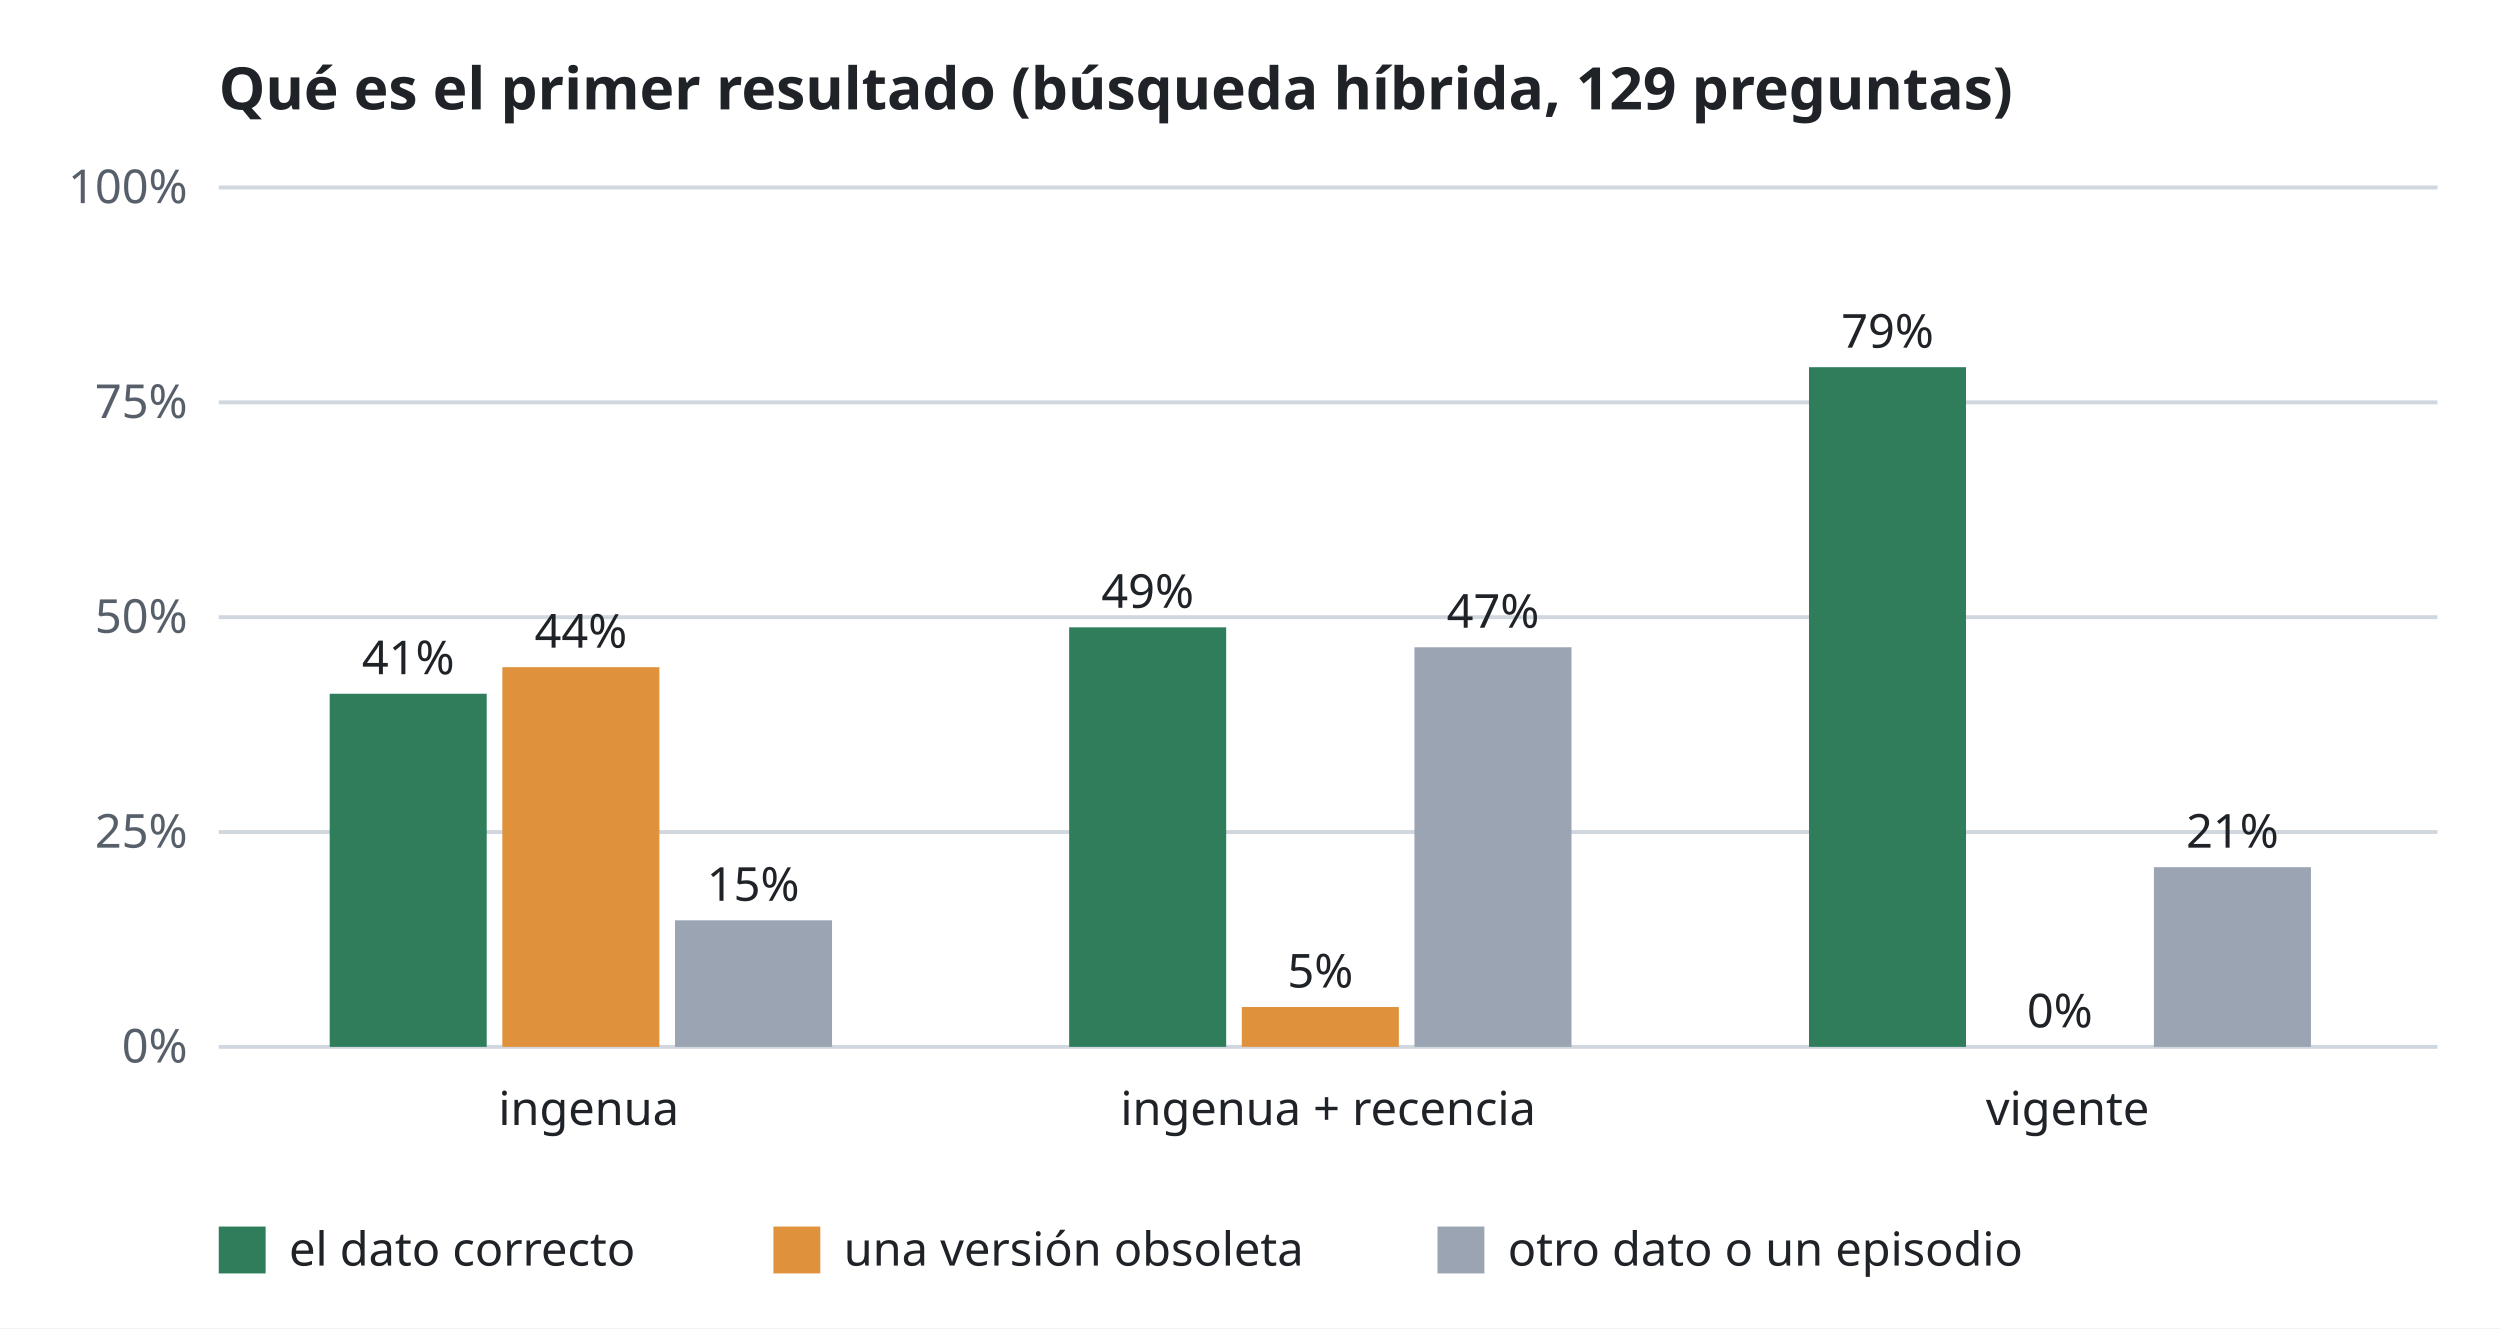
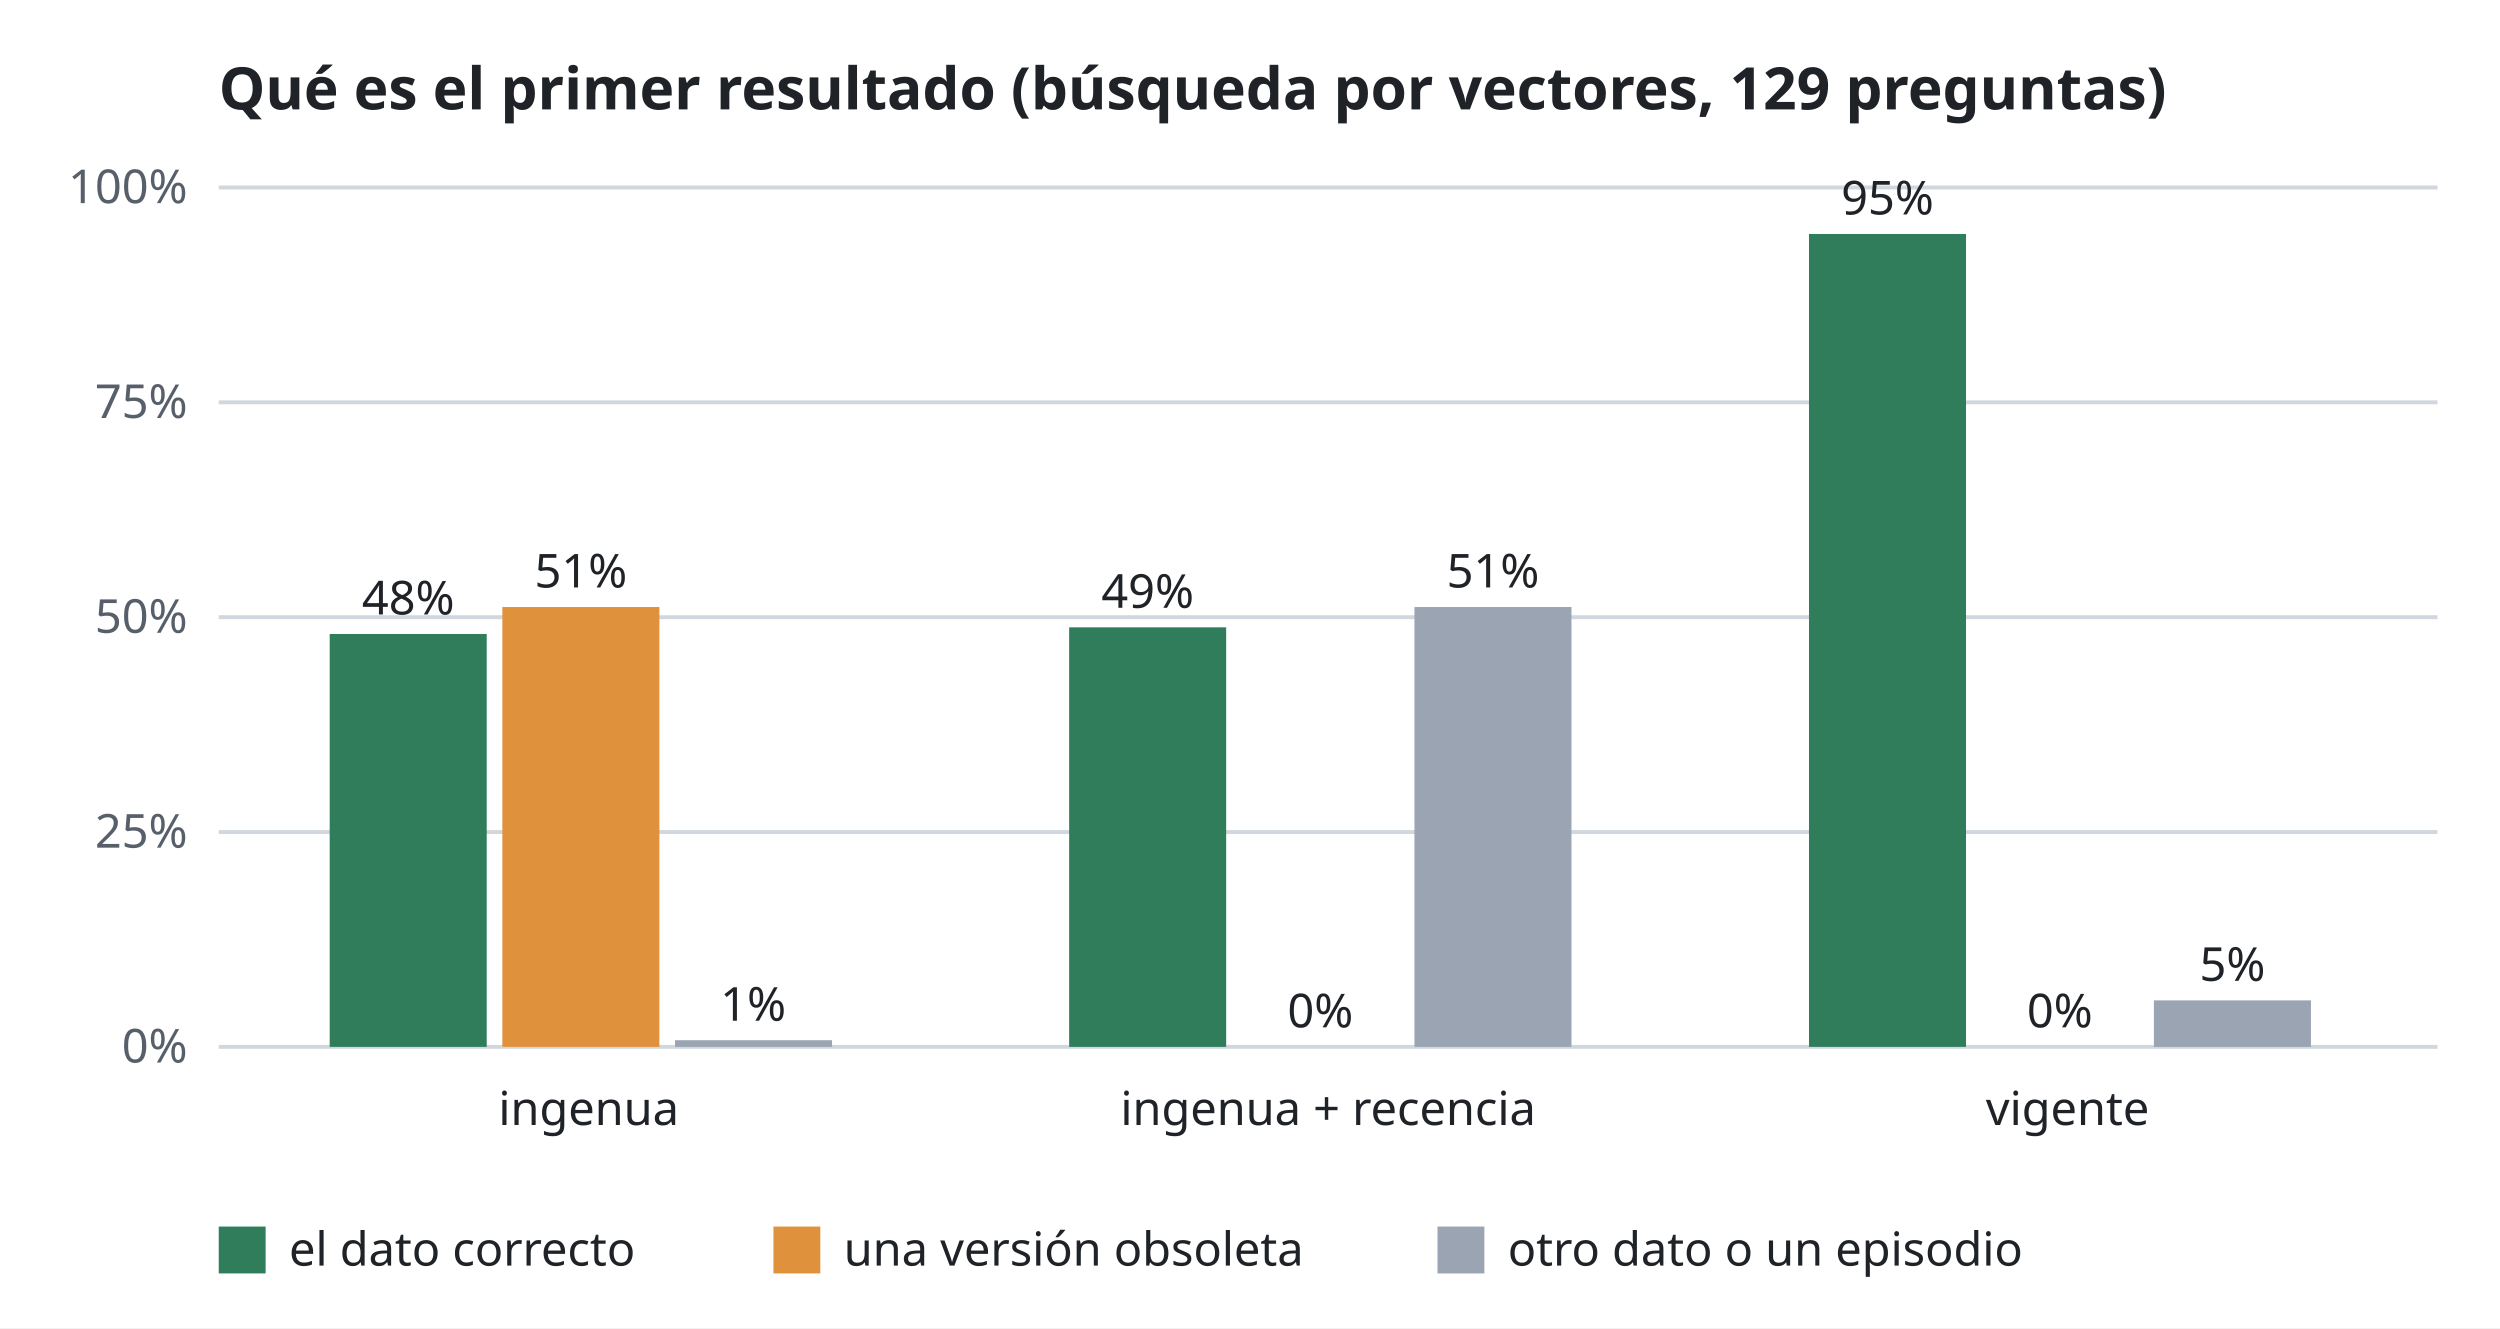
<svg xmlns="http://www.w3.org/2000/svg" width="640" height="340" viewBox="0 0 640 340" font-family="system-ui, sans-serif" font-size="12">
  <rect width="640" height="340" fill="#ffffff" />
-   <text x="56" y="28" font-size="15" font-weight="600" fill="#1f2328">Qué es el primer resultado (búsqueda híbrida, 129 preguntas)</text>
+   <text x="56" y="28" font-size="15" font-weight="600" fill="#1f2328">Qué es el primer resultado (búsqueda por vectores, 129 preguntas)</text>
  <line x1="56" x2="624" y1="268.0" y2="268.0" stroke="#d0d7de" stroke-width="1" />
  <text x="48" y="272.0" text-anchor="end" fill="#57606a">0%</text>
  <line x1="56" x2="624" y1="213.0" y2="213.0" stroke="#d0d7de" stroke-width="1" />
  <text x="48" y="217.0" text-anchor="end" fill="#57606a">25%</text>
  <line x1="56" x2="624" y1="158.0" y2="158.0" stroke="#d0d7de" stroke-width="1" />
  <text x="48" y="162.0" text-anchor="end" fill="#57606a">50%</text>
  <line x1="56" x2="624" y1="103.0" y2="103.0" stroke="#d0d7de" stroke-width="1" />
  <text x="48" y="107.0" text-anchor="end" fill="#57606a">75%</text>
  <line x1="56" x2="624" y1="48.0" y2="48.0" stroke="#d0d7de" stroke-width="1" />
  <text x="48" y="52.0" text-anchor="end" fill="#57606a">100%</text>
-   <rect x="84.4" y="177.6" width="40.2" height="90.4" fill="#2f7d5b" />
-   <text x="104.5" y="172.6" text-anchor="middle" fill="#1f2328">41%</text>
-   <rect x="128.6" y="170.8" width="40.2" height="97.2" fill="#e0913b" />
-   <text x="148.7" y="165.8" text-anchor="middle" fill="#1f2328">44%</text>
-   <rect x="172.8" y="235.6" width="40.2" height="32.4" fill="#9aa4b2" />
-   <text x="192.8" y="230.6" text-anchor="middle" fill="#1f2328">15%</text>
+   <rect x="84.4" y="162.3" width="40.2" height="105.7" fill="#2f7d5b" />
+   <text x="104.5" y="157.3" text-anchor="middle" fill="#1f2328">48%</text>
+   <rect x="128.6" y="155.4" width="40.2" height="112.6" fill="#e0913b" />
+   <text x="148.7" y="150.4" text-anchor="middle" fill="#1f2328">51%</text>
+   <rect x="172.8" y="266.3" width="40.2" height="1.7" fill="#9aa4b2" />
+   <text x="192.8" y="261.3" text-anchor="middle" fill="#1f2328">1%</text>
  <text x="150.7" y="288" text-anchor="middle" fill="#1f2328">ingenua</text>
  <rect x="273.7" y="160.6" width="40.2" height="107.4" fill="#2f7d5b" />
  <text x="293.8" y="155.6" text-anchor="middle" fill="#1f2328">49%</text>
-   <rect x="317.9" y="257.8" width="40.2" height="10.2" fill="#e0913b" />
-   <text x="338.0" y="252.8" text-anchor="middle" fill="#1f2328">5%</text>
-   <rect x="362.1" y="165.7" width="40.2" height="102.3" fill="#9aa4b2" />
-   <text x="382.2" y="160.7" text-anchor="middle" fill="#1f2328">47%</text>
+   <rect x="317.9" y="268.0" width="40.2" height="0.0" fill="#e0913b" />
+   <text x="338.0" y="263.0" text-anchor="middle" fill="#1f2328">0%</text>
+   <rect x="362.1" y="155.4" width="40.2" height="112.6" fill="#9aa4b2" />
+   <text x="382.2" y="150.4" text-anchor="middle" fill="#1f2328">51%</text>
  <text x="340.0" y="288" text-anchor="middle" fill="#1f2328">ingenua + recencia</text>
-   <rect x="463.1" y="94.0" width="40.2" height="174.0" fill="#2f7d5b" />
-   <text x="483.2" y="89.0" text-anchor="middle" fill="#1f2328">79%</text>
+   <rect x="463.1" y="59.9" width="40.2" height="208.1" fill="#2f7d5b" />
+   <text x="483.2" y="54.9" text-anchor="middle" fill="#1f2328">95%</text>
  <rect x="507.2" y="268.0" width="40.2" height="0.0" fill="#e0913b" />
  <text x="527.3" y="263.0" text-anchor="middle" fill="#1f2328">0%</text>
-   <rect x="551.4" y="222.0" width="40.2" height="46.0" fill="#9aa4b2" />
-   <text x="571.5" y="217.0" text-anchor="middle" fill="#1f2328">21%</text>
+   <rect x="551.4" y="256.1" width="40.2" height="11.9" fill="#9aa4b2" />
+   <text x="571.5" y="251.1" text-anchor="middle" fill="#1f2328">5%</text>
  <text x="529.3" y="288" text-anchor="middle" fill="#1f2328">vigente</text>
  <rect x="56" y="314" width="12" height="12" fill="#2f7d5b" />
  <text x="74" y="324" fill="#1f2328">el dato correcto</text>
  <rect x="198" y="314" width="12" height="12" fill="#e0913b" />
  <text x="216" y="324" fill="#1f2328">una versión obsoleta</text>
  <rect x="368" y="314" width="12" height="12" fill="#9aa4b2" />
  <text x="386" y="324" fill="#1f2328">otro dato o un episodio</text>
</svg>
